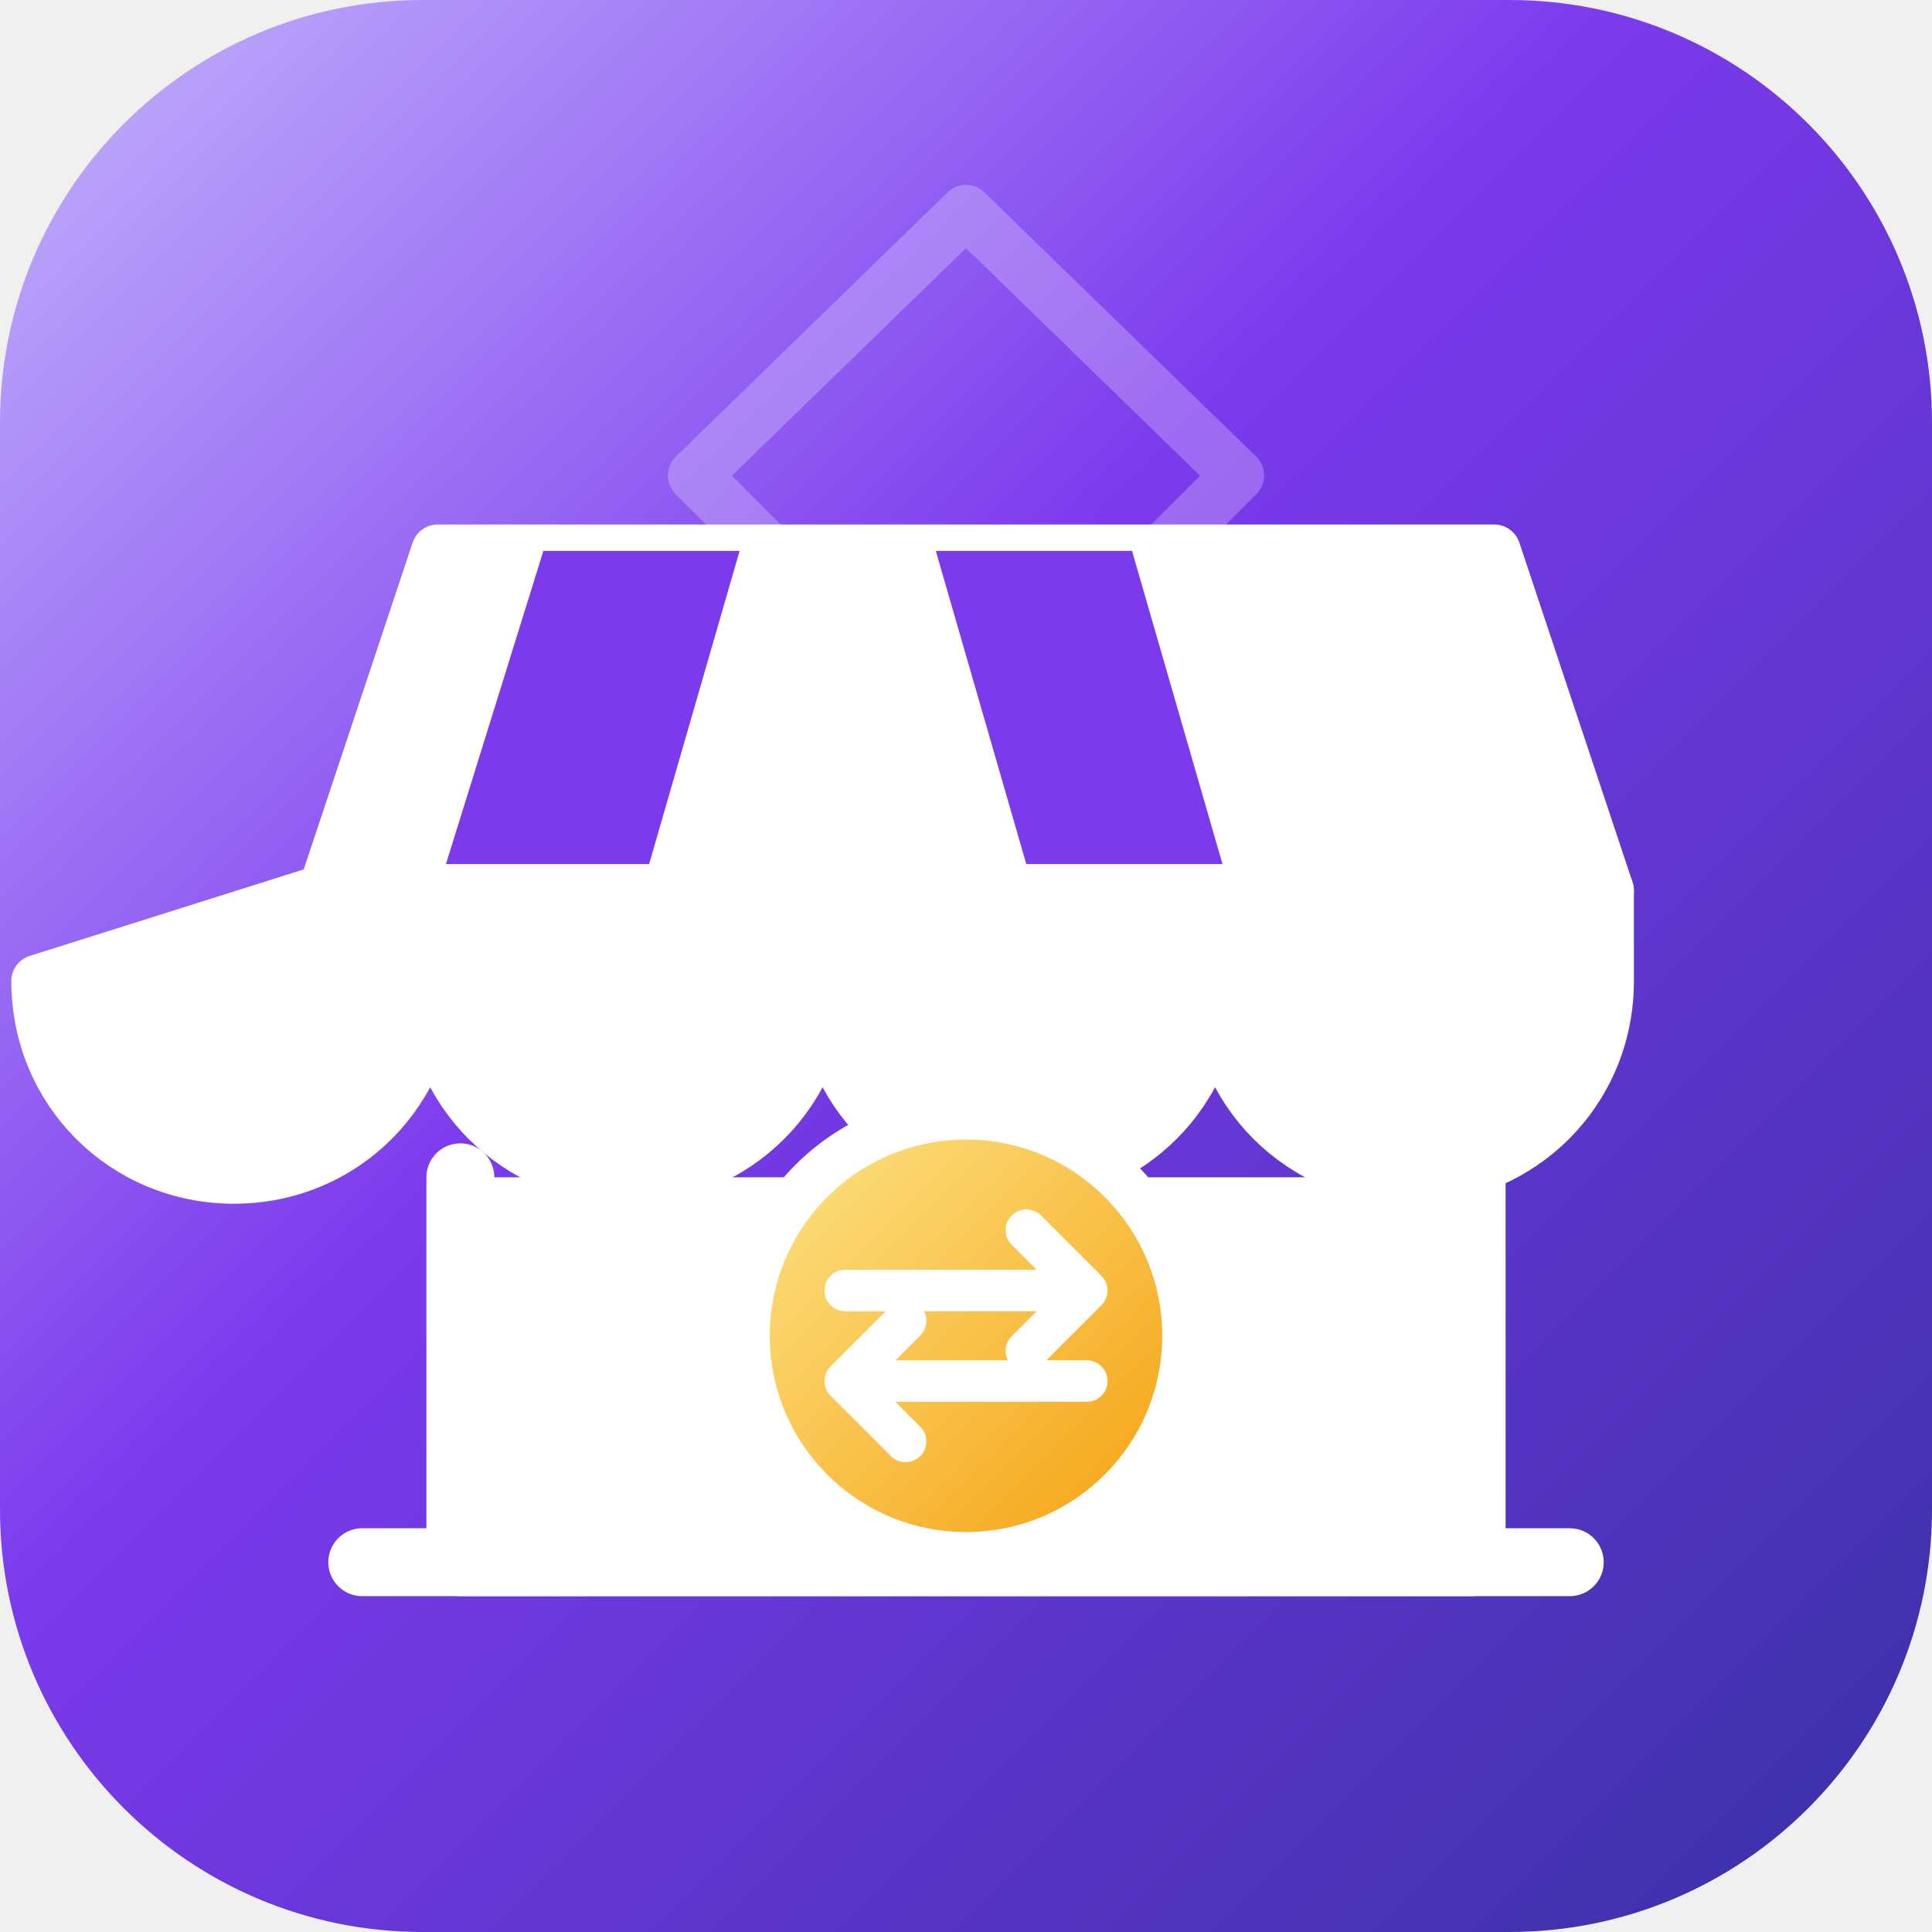
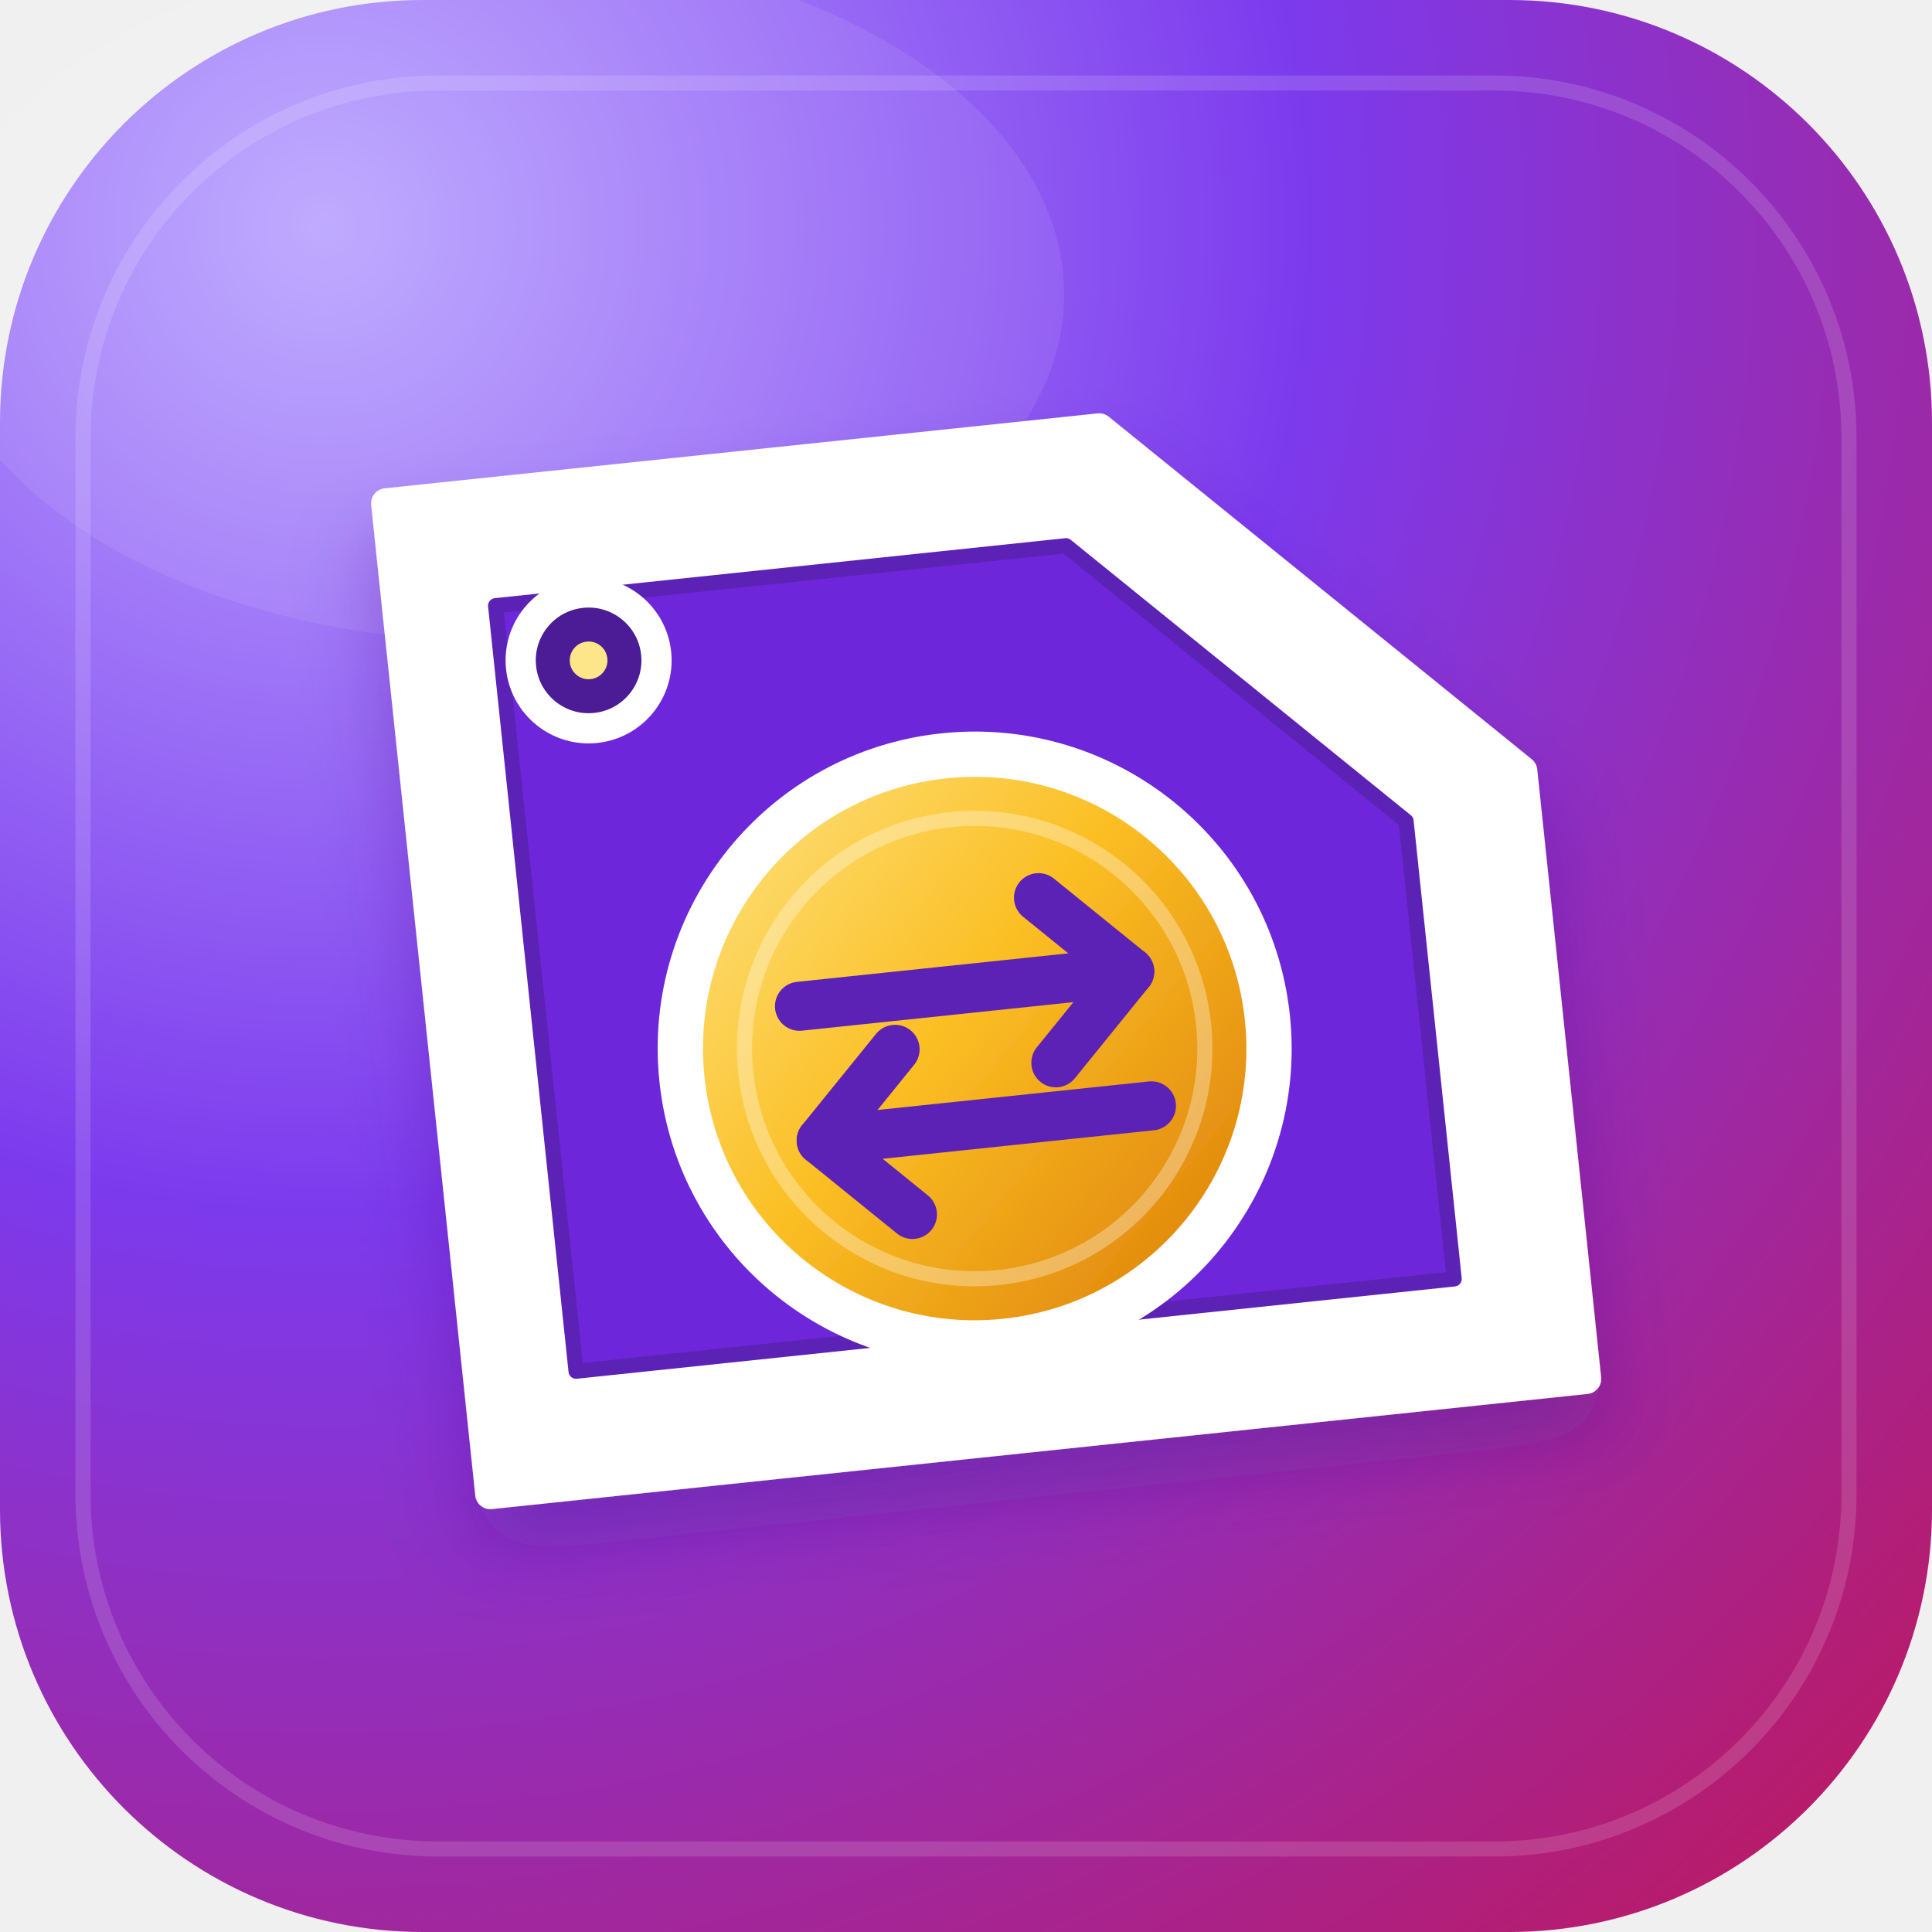
<svg xmlns="http://www.w3.org/2000/svg" viewBox="0 0 512 512" width="1024" height="1024" role="img" aria-labelledby="title desc">
  <defs>
-     <linearGradient id="marketViolet" x1="0%" y1="0%" x2="100%" y2="100%">
-       <stop offset="0%" stop-color="#C4B5FD" />
-       <stop offset="42%" stop-color="#7C3AED" />
-       <stop offset="100%" stop-color="#3730A3" />
-     </linearGradient>
+     <radialGradient id="marketGlow" cx="17%" cy="12%" r="118%">
+       <stop offset="0%" stop-color="#B9A4FF" />
+       <stop offset="43%" stop-color="#7C3AED" />
+       <stop offset="100%" stop-color="#BE185D" />
+     </radialGradient>
    <linearGradient id="coinGold" x1="0%" y1="0%" x2="100%" y2="100%">
      <stop offset="0%" stop-color="#FDE68A" />
-       <stop offset="100%" stop-color="#F59E0B" />
+       <stop offset="45%" stop-color="#FBBF24" />
+       <stop offset="100%" stop-color="#D97706" />
    </linearGradient>
+     <filter id="symbolShadow" x="-30%" y="-30%" width="160%" height="180%">
+       <feDropShadow dx="0" dy="12" stdDeviation="10" flood-color="#4C1D95" flood-opacity=".34" />
+     </filter>
  </defs>
-   <rect width="512" height="512" rx="112" fill="url(#marketViolet)" />
-   <g fill="none" stroke="#FFFFFF" stroke-linecap="round" stroke-linejoin="round" opacity=".25">
-     <path stroke-width="14" d="M256 56 328 126 256 198 184 126Z" />
-     <path stroke-width="10" d="M256 198c2 35 22 47 44 62" />
-     <path stroke-width="12" d="m300 260 16 2-8 14" />
-   </g>
-   <g stroke="#FFFFFF" stroke-linecap="round" stroke-linejoin="round">
-     <path fill="#FFFFFF" stroke-width="14" d="M86 236 116 146h280l30 90Z" />
-     <path fill="#7C3AED" stroke="none" d="M144 146h52l-26 90h-54Z" />
-     <path fill="#7C3AED" stroke="none" d="M248 146h52l26 90h-52Z" />
-     <path fill="#FFFFFF" stroke-width="14" d="M86 236h340v24c0 29-23 52-52 52s-52-23-52-52c0 29-23 52-52 52s-52-23-52-52c0 29-23 52-52 52s-52-23-52-52c0 29-23 52-52 52s-52-23-52-52Z" />
-     <path fill="#FFFFFF" stroke-width="18" d="M122 312v102h268V312" />
-     <path fill="#FFFFFF" stroke-width="18" d="M96 414h320" />
-   </g>
-   <circle cx="256" cy="354" r="58" fill="url(#coinGold)" stroke="#FFFFFF" stroke-width="12" />
-   <g fill="none" stroke="#FFFFFF" stroke-width="11" stroke-linecap="round" stroke-linejoin="round">
-     <path d="M224 342h64m-16-16 16 16-16 16" />
-     <path d="M288 366h-64m16-16-16 16 16 16" />
+   <rect width="512" height="512" rx="112" fill="url(#marketGlow)" />
+   <rect x="22" y="22" width="468" height="468" rx="94" fill="none" stroke="#FFFFFF" stroke-opacity=".14" stroke-width="4" />
+   <ellipse cx="132" cy="78" rx="150" ry="92" fill="#FFFFFF" fill-opacity=".08" />
+   <g transform="rotate(-6 256 256)" filter="url(#symbolShadow)">
+     <path d="M116 118H306L408 220V382H116Z" fill="#FFFFFF" stroke="#FFFFFF" stroke-width="8" stroke-linejoin="round" />
+     <path d="M142 148H294L376 230V352H142Z" fill="#6D28D9" stroke="#5B21B6" stroke-width="4" stroke-linejoin="round" />
+     <circle cx="165" cy="165" r="18" fill="#4C1D95" stroke="#FFFFFF" stroke-width="8" />
+     <circle cx="165" cy="165" r="5" fill="#FDE68A" />
+     <circle cx="256" cy="278" r="78" fill="url(#coinGold)" stroke="#FFFFFF" stroke-width="12" />
+     <circle cx="256" cy="278" r="61" fill="none" stroke="#FFFFFF" stroke-opacity=".32" stroke-width="4" />
+     <g fill="none" stroke="#5B21B6" stroke-width="13" stroke-linecap="round" stroke-linejoin="round">
+       <path d="M211 262H299" />
+       <path d="m277 240 22 22-22 22" />
+       <path d="M301 298H213" />
+       <path d="m235 276-22 22 22 22" />
+     </g>
  </g>
</svg>
